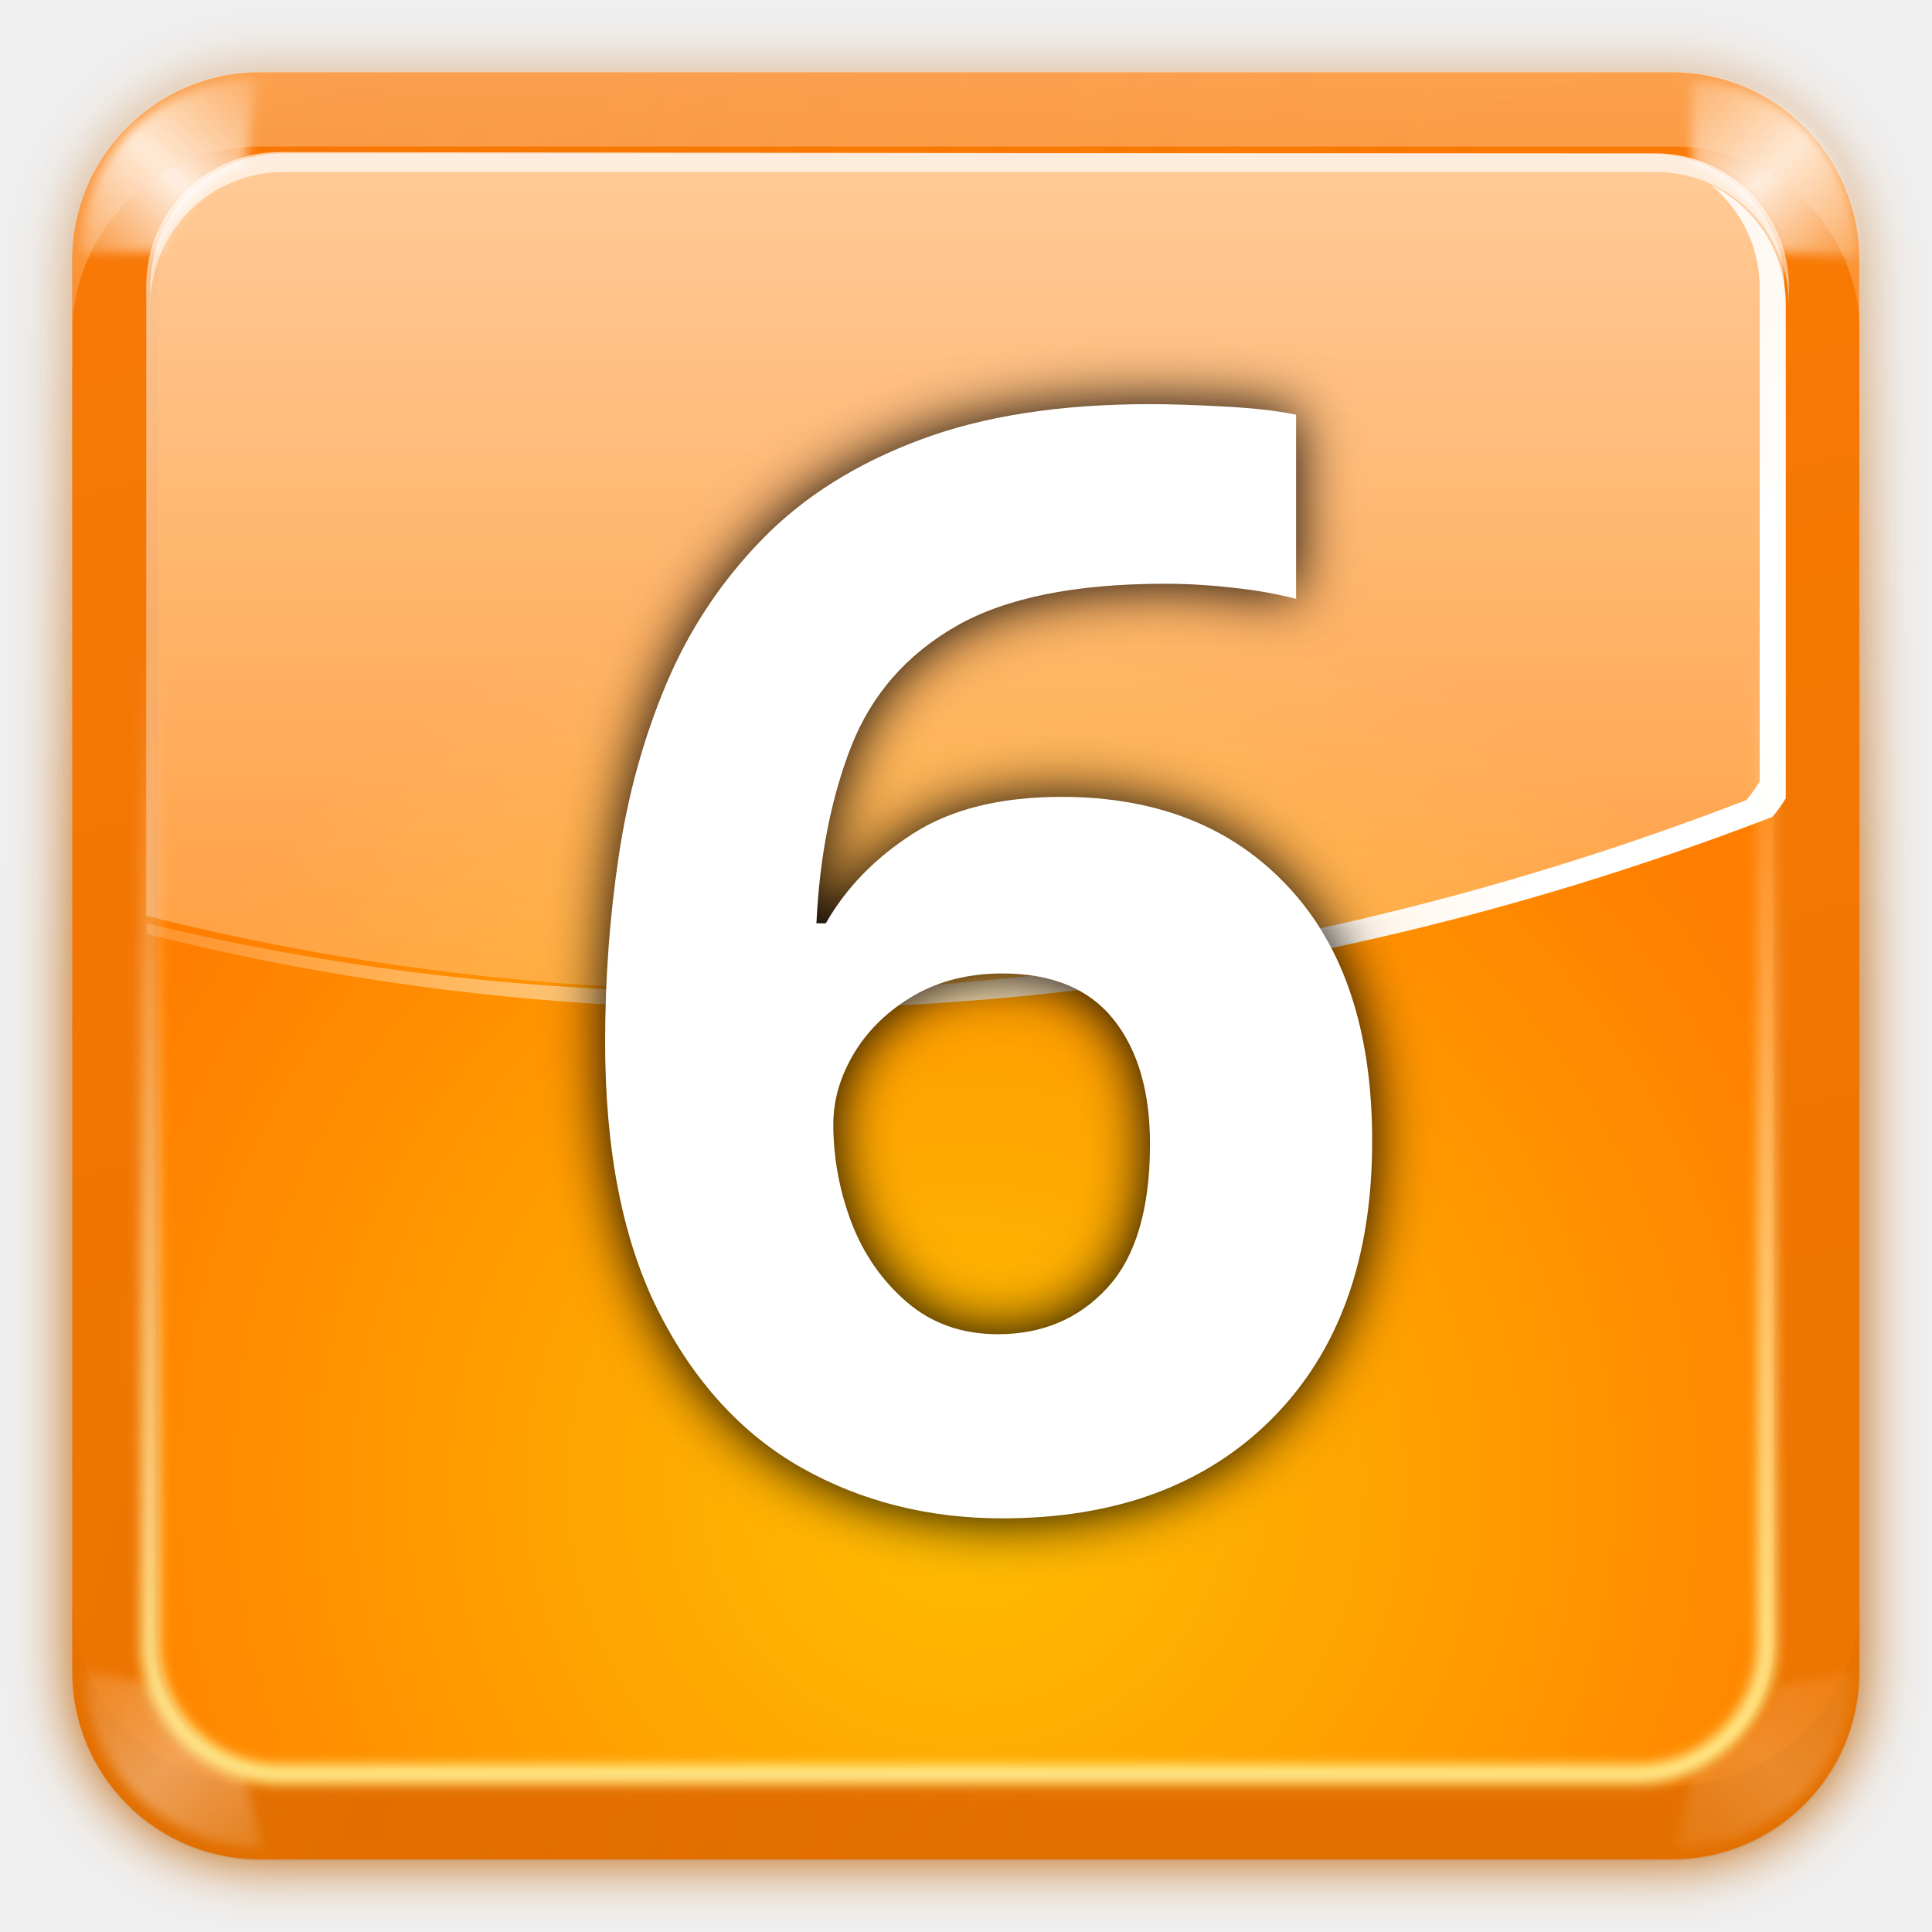
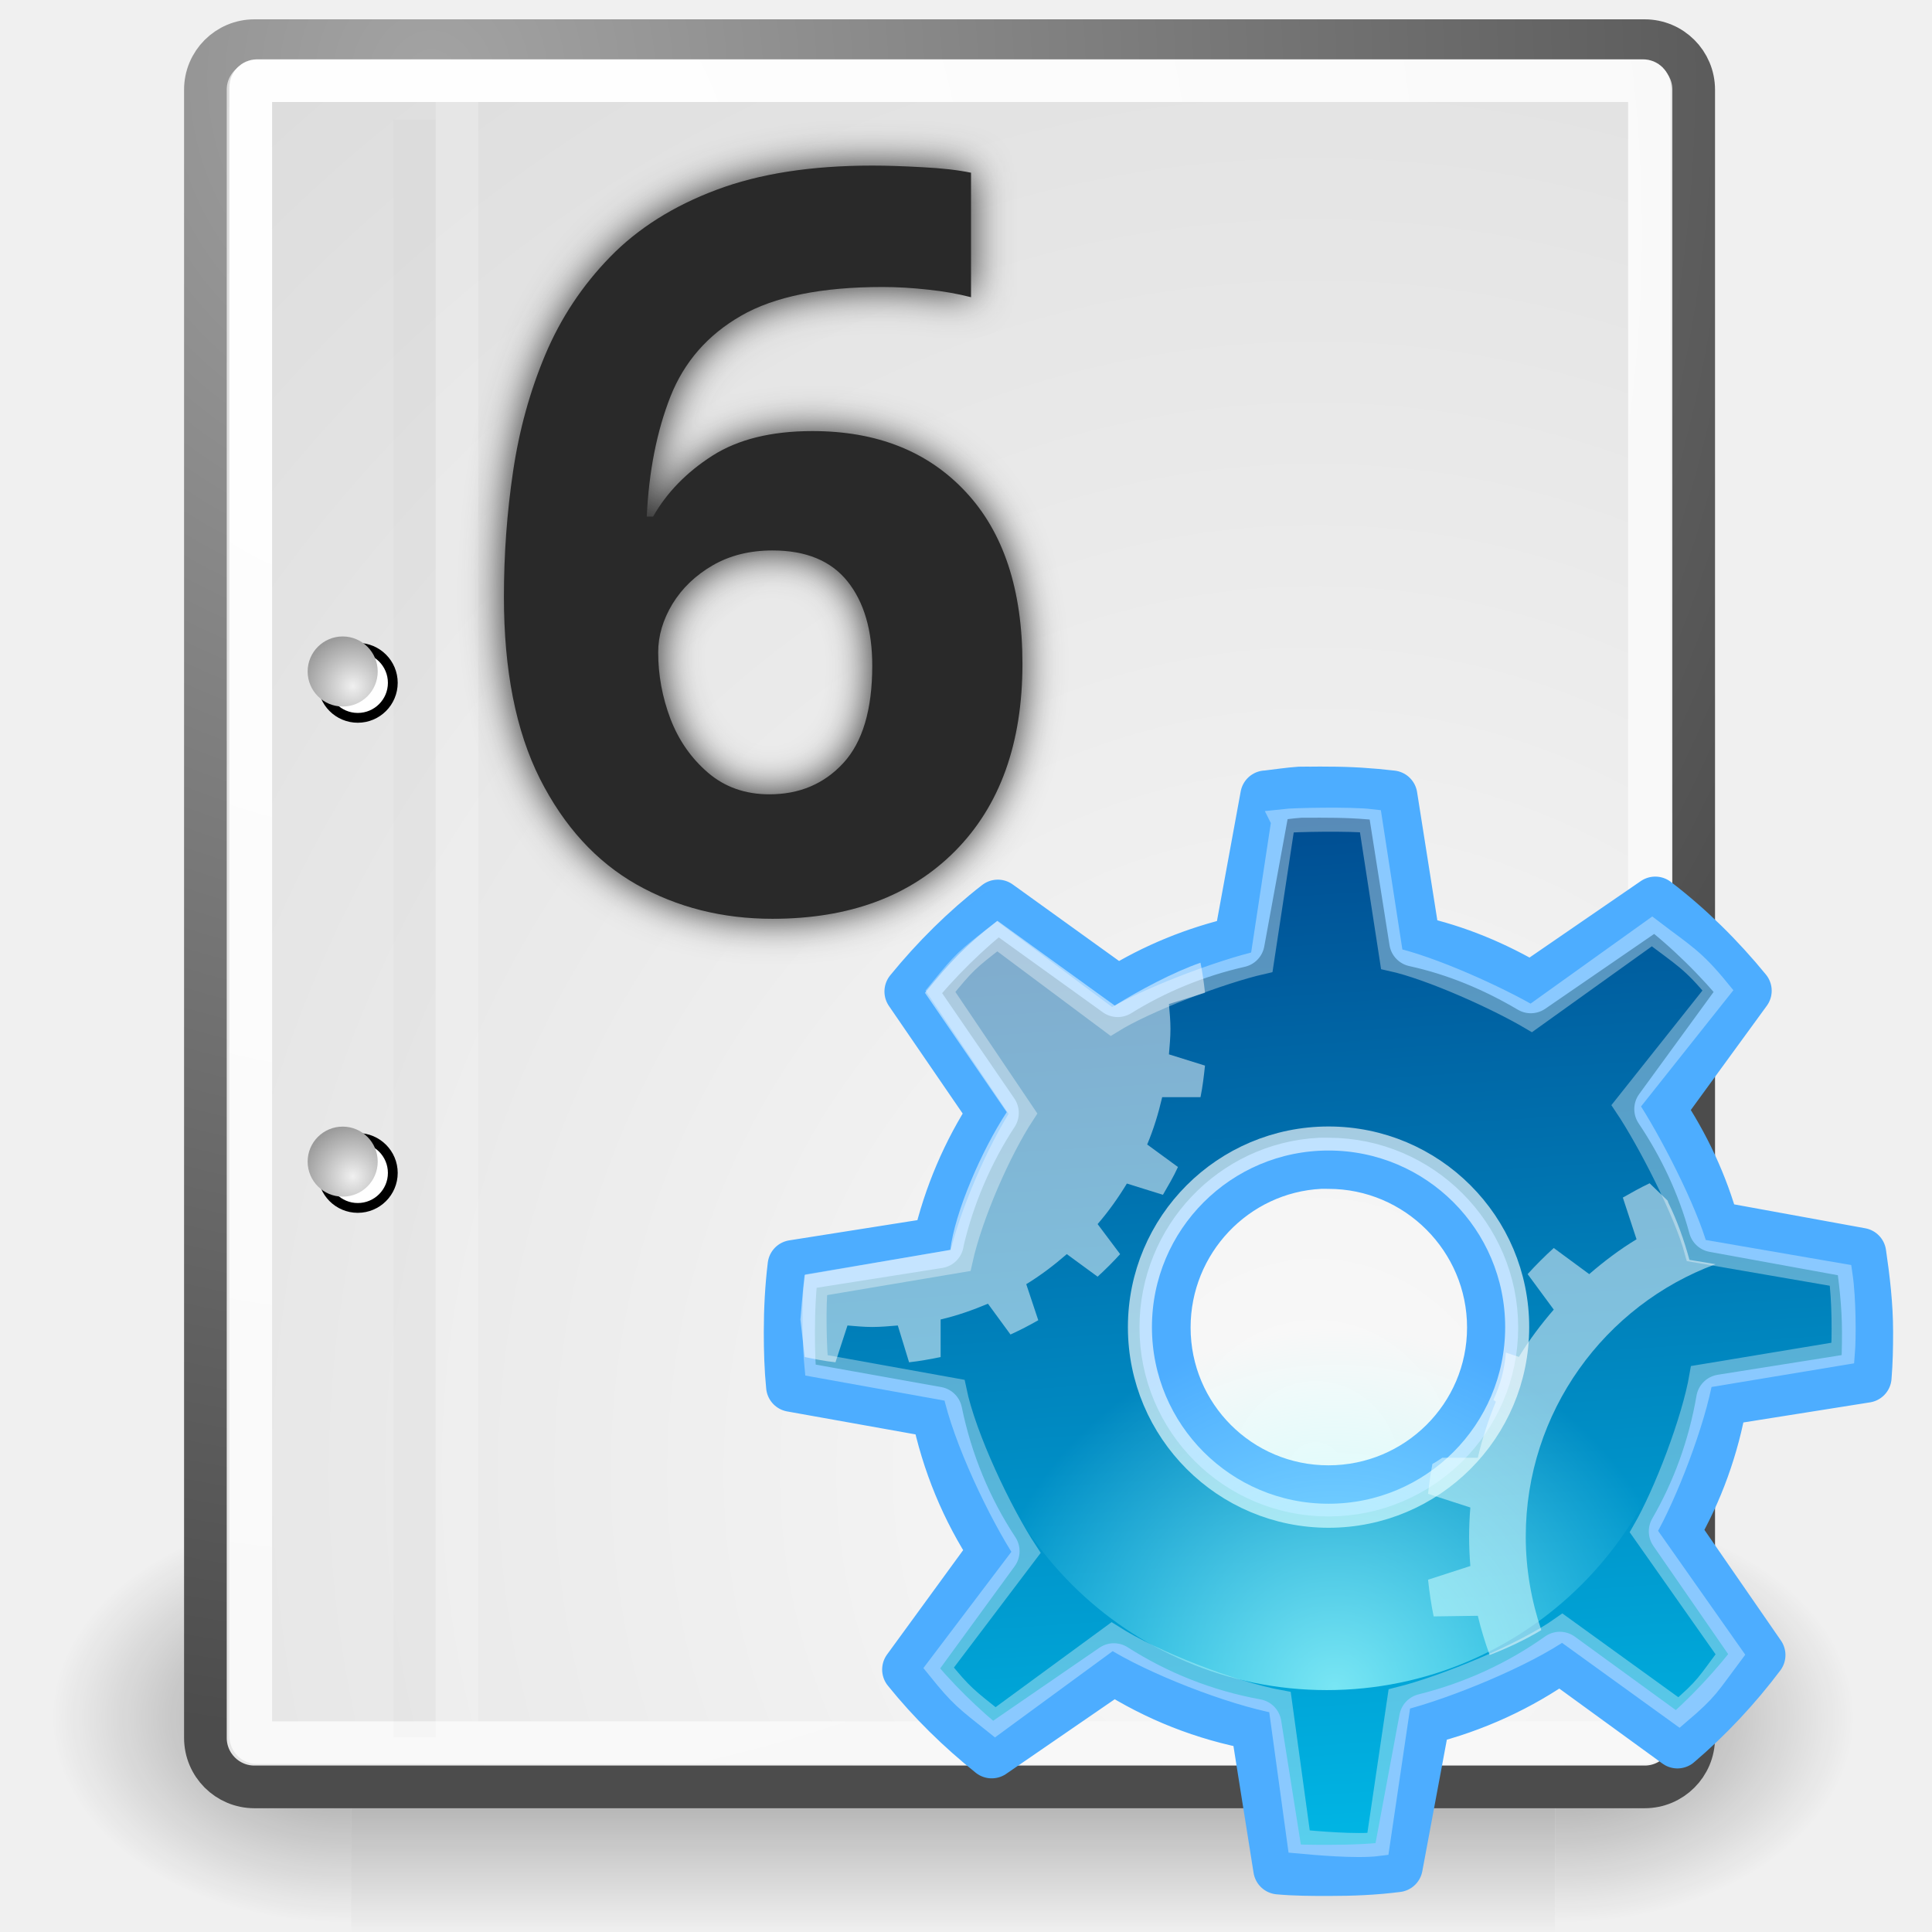
- <svg xmlns="http://www.w3.org/2000/svg" xmlns:xlink="http://www.w3.org/1999/xlink" width="100mm" height="100mm" version="1.1" viewBox="0 0 100 100" id="svg27">
-   <defs id="defs15">
-     <linearGradient id="a">
-       <stop stop-color="#fff" offset="0" id="stop1" />
-       <stop stop-color="#fff" stop-opacity="0" offset="1" id="stop2" />
-     </linearGradient>
-     <linearGradient id="linearGradient3289" x1="60.4" x2="60.4" y1="64.1" y2="-21" gradientTransform="translate(-.39 -3.51)" gradientUnits="userSpaceOnUse" xlink:href="#linearGradient6674" />
-     <linearGradient id="linearGradient6674">
-       <stop stop-color="#bf5e00" offset="0" id="stop3" />
-       <stop stop-color="#bf5e00" stop-opacity="0" offset="1" id="stop4" />
-     </linearGradient>
-     <filter id="filter3319" x="-0.04" y="-0.04" width="1.081" height="1.081">
-       <feGaussianBlur stdDeviation="1.618" id="feGaussianBlur4" />
-     </filter>
-     <linearGradient id="linearGradient6410" x1="39.7" x2="11.5" y1="114" y2="13" gradientTransform="matrix(.964 0 0 .964 -11.7 -11.7)" gradientUnits="userSpaceOnUse">
-       <stop stop-color="#ed7500" offset="0" id="stop5" />
-       <stop stop-color="#ff7b07" offset="1" id="stop6" />
-     </linearGradient>
-     <linearGradient id="linearGradient6680" x1="19.1" x2="80.1" y1="50.6" y2="66.9" gradientTransform="matrix(.964 0 0 .964 -11.7 -11.7)" gradientUnits="userSpaceOnUse" xlink:href="#linearGradient6674" />
-     <radialGradient id="radialGradient9692" cx="-64" cy="91.8" r="50.6" gradientTransform="matrix(.964 0 0 .964 11.7 -11.7)" gradientUnits="userSpaceOnUse">
-       <stop stop-color="#ffbf00" offset="0" id="stop7" />
-       <stop stop-color="#ff7e00" offset="1" id="stop8" />
-     </radialGradient>
-     <linearGradient id="linearGradient2816-2" x1="59.2" x2="59.2" y1="-31.7" y2="98.2" gradientTransform="matrix(.964 0 0 .964 -11.7 -11.7)" gradientUnits="userSpaceOnUse" xlink:href="#a" />
-     <linearGradient id="linearGradient6452" x1="21.5" x2="15.6" y1="21.7" y2="27.6" gradientTransform="translate(-.39 -3.51)" gradientUnits="userSpaceOnUse" spreadMethod="reflect" xlink:href="#a" />
-     <filter id="filter6458" x="-0.076" y="-0.073" width="1.152" height="1.145">
-       <feGaussianBlur stdDeviation=".284" id="feGaussianBlur8" />
-     </filter>
-     <linearGradient id="linearGradient6464" x1="21.5" x2="15.5" y1="21.7" y2="27.7" gradientUnits="userSpaceOnUse" spreadMethod="reflect" xlink:href="#a" />
-     <linearGradient id="linearGradient6637" x1="55.3" x2="55.3" y1="112" y2="74.9" gradientTransform="matrix(.964 0 0 .964 -11.7 -11.7)" gradientUnits="userSpaceOnUse">
-       <stop stop-color="#703700" offset="0" id="stop9" />
-       <stop stop-color="#bf5e00" stop-opacity="0" offset="1" id="stop10" />
-     </linearGradient>
-     <linearGradient id="linearGradient6470" x1="21.5" x2="14.4" y1="21.7" y2="28.9" gradientUnits="userSpaceOnUse" spreadMethod="reflect" xlink:href="#a" />
-     <linearGradient id="linearGradient6649" x1="62" x2="62" y1="15.9" y2="50.7" gradientTransform="matrix(.964 0 0 .964 -11.7 -11.7)" gradientUnits="userSpaceOnUse">
-       <stop stop-color="#ffdfbf" offset="0" id="stop11" />
-       <stop stop-color="#ffdfbf" stop-opacity="0" offset="1" id="stop12" />
-     </linearGradient>
-     <linearGradient id="linearGradient3231" x1="59.5" x2="59.5" y1="8.9" y2="47.2" gradientUnits="userSpaceOnUse" xlink:href="#a" />
-     <linearGradient id="linearGradient3233" x1="93.1" x2="31.6" y1="62.6" y2="23" gradientUnits="userSpaceOnUse" xlink:href="#a" />
-     <linearGradient id="linearGradient3243" x1="-61" x2="-59.4" y1="106" y2="45.6" gradientUnits="userSpaceOnUse">
-       <stop stop-color="#ffeb8b" offset="0" id="stop13" />
-       <stop stop-color="#fff" stop-opacity="0" offset="1" id="stop14" />
-     </linearGradient>
-     <filter id="filter3281" x="-0.015" y="-0.015" width="1.03" height="1.03">
-       <feGaussianBlur stdDeviation=".329" id="feGaussianBlur14" />
-     </filter>
-     <filter id="filter225" x="-0.092" y="-0.063" width="1.183" height="1.127" color-interpolation-filters="sRGB">
-       <feGaussianBlur stdDeviation="1.505" id="feGaussianBlur15" />
-     </filter>
-     <filter style="color-interpolation-filters:sRGB" id="filter1" x="-0.091" y="-0.064" width="1.183" height="1.127">
+ <svg xmlns="http://www.w3.org/2000/svg" xmlns:xlink="http://www.w3.org/1999/xlink" width="100mm" height="100mm" version="1.1" viewBox="0 0 100 100" id="svg36">
+   <defs id="defs22">
+     <filter id="filter1" x="-0.091" y="-0.064" width="1.183" height="1.127" color-interpolation-filters="sRGB">
      <feGaussianBlur stdDeviation="1.487" id="feGaussianBlur1" />
    </filter>
+     <linearGradient id="linearGradient3120">
+       <stop offset="0" id="stop1" />
+       <stop stop-opacity="0" offset="1" id="stop2" />
+     </linearGradient>
+     <linearGradient id="linearGradient6715" x1="303" x2="303" y1="367" y2="610" gradientTransform="matrix(2.77 0 0 1.97 -1892 -873)" gradientUnits="userSpaceOnUse">
+       <stop stop-opacity="0" offset="0" id="stop3" />
+       <stop offset=".5" id="stop4" />
+       <stop stop-opacity="0" offset="1" id="stop5" />
+     </linearGradient>
+     <radialGradient id="radialGradient6717" cx="606" cy="487" r="117" gradientTransform="matrix(2.77 0 0 1.97 -1892 -873)" gradientUnits="userSpaceOnUse" xlink:href="#linearGradient3120" />
+     <radialGradient id="radialGradient6719" cx="606" cy="487" r="117" gradientTransform="matrix(-2.77 0 0 1.97 113 -873)" gradientUnits="userSpaceOnUse" xlink:href="#linearGradient3120" />
+     <radialGradient id="radialGradient15658" cx="34" cy="35.7" r="86.7" gradientTransform="matrix(8.02 0 0 8.69 -14.2 -23.1)" gradientUnits="userSpaceOnUse">
+       <stop stop-color="#fafafa" offset="0" id="stop6" />
+       <stop stop-color="#bbb" offset="1" id="stop7" />
+     </radialGradient>
+     <radialGradient id="radialGradient15656" cx="8.82" cy="3.76" r="37.8" gradientTransform="matrix(8.08 0 0 8.62 13.8 -17.7)" gradientUnits="userSpaceOnUse">
+       <stop stop-color="#a3a3a3" offset="0" id="stop8" />
+       <stop stop-color="#4c4c4c" offset="1" id="stop9" />
+     </radialGradient>
+     <radialGradient id="radialGradient15668" cx="8.14" cy="7.27" r="38.2" gradientTransform="matrix(8.08 0 0 8.62 13.8 -17.7)" gradientUnits="userSpaceOnUse">
+       <stop stop-color="#fff" offset="0" id="stop10" />
+       <stop stop-color="#f8f8f8" offset="1" id="stop11" />
+     </radialGradient>
+     <radialGradient id="radialGradient2283" cx="20.9" cy="115" r="5.26" gradientTransform="matrix(.23 0 0 .23 4.61 3.98)" gradientUnits="userSpaceOnUse">
+       <stop stop-color="#F0F0F0" offset="0" id="stop12" />
+       <stop stop-color="#9a9a9a" offset="1" id="stop13" />
+     </radialGradient>
+     <radialGradient id="radialGradient2285" cx="20.9" cy="64.6" r="5.26" gradientTransform="matrix(.23 0 0 .23 4.61 3.98)" gradientUnits="userSpaceOnUse">
+       <stop stop-color="#F0F0F0" offset="0" id="stop14" />
+       <stop stop-color="#9a9a9a" offset="1" id="stop15" />
+     </radialGradient>
+     <linearGradient id="linearGradient3773" x1="381" x2="400" y1="12.2" y2="296" gradientTransform="matrix(.944 0 0 .944 463 149)" gradientUnits="userSpaceOnUse">
+       <stop stop-color="#004c91" offset="0" id="stop16" />
+       <stop stop-color="#00d7ff" offset="1" id="stop17" />
+     </linearGradient>
+     <linearGradient id="linearGradient3" x1="720" x2="941" y1="264" y2="264" gradientTransform="matrix(3.27 0 0 3.27 764 -250)" gradientUnits="userSpaceOnUse">
+       <stop stop-color="#4dadff" offset="0" id="stop18" />
+       <stop stop-color="#0000c0" offset=".263" id="stop19" />
+       <stop stop-color="#4dadff" offset="1" id="stop20" />
+     </linearGradient>
+     <radialGradient id="radialGradient3970-8-3" cx="393" cy="808" r="16.2" gradientTransform="matrix(4.34 0 0 4.34 -876 -3175)" gradientUnits="userSpaceOnUse">
+       <stop stop-color="#a8ffff" stop-opacity=".718" offset="0" id="stop21" />
+       <stop stop-color="#a8ffff" stop-opacity="0" offset="1" id="stop22" />
+     </radialGradient>
+     <linearGradient id="linearGradient14853" x1="50.01" x2="63.5" y1="99.98" gradientTransform="matrix(3.26869,0,0,3.268851,763.5106,-250.1769)" gradientUnits="userSpaceOnUse">
+       <stop stop-color="#37a3ff" offset="0" id="stop7-4" style="stop-color:#4dadff;stop-opacity:1" />
+       <stop stop-color="#000091" offset=".263" id="stop9-8" style="stop-color:#0000c0;stop-opacity:1" />
+       <stop stop-color="#37a3ff" offset="1" id="stop11-7" style="stop-color:#4dadff;stop-opacity:1" />
+     </linearGradient>
+     <radialGradient id="radialGradient3970-8" cx="393.3" cy="808.2" r="16.25" gradientTransform="matrix(4.340868,0,0,4.341082,-875.5931,-3174.519)" gradientUnits="userSpaceOnUse">
+       <stop stop-color="#a8ffff" stop-opacity=".718" offset="0" id="stop23" />
+       <stop stop-color="#a8ffff" stop-opacity="0" offset="1" id="stop25" />
+     </radialGradient>
+     <linearGradient id="linearGradient6715-0" y2="609.51" gradientUnits="userSpaceOnUse" x2="302.86" gradientTransform="matrix(2.7744,0,0,1.9697,-1892.2,-872.89)" y1="366.65" x1="302.86">
+       <stop id="stop5050" style="stop-color:black;stop-opacity:0" offset="0" />
+       <stop id="stop5056" style="stop-color:black" offset=".5" />
+       <stop id="stop5052" style="stop-color:black;stop-opacity:0" offset="1" />
+     </linearGradient>
+     <radialGradient id="radialGradient6717-9" xlink:href="#linearGradient3120" gradientUnits="userSpaceOnUse" cy="486.65" cx="605.71" gradientTransform="matrix(2.7744,0,0,1.9697,-1891.6,-872.89)" r="117.14" />
+     <radialGradient id="radialGradient6719-6" xlink:href="#linearGradient3120" gradientUnits="userSpaceOnUse" cy="486.65" cx="605.71" gradientTransform="matrix(-2.7744,0,0,1.9697,112.76,-872.89)" r="117.14" />
+     <radialGradient id="radialGradient15658-5" gradientUnits="userSpaceOnUse" cy="35.737" cx="33.967" gradientTransform="matrix(8.018478,0,0,8.691437,-14.19716,-23.12076)" r="86.708">
+       <stop id="stop260" style="stop-color:#fafafa" offset="0" />
+       <stop id="stop261" style="stop-color:#bbbbbb" offset="1" />
+     </radialGradient>
+     <radialGradient id="radialGradient15656-6" gradientUnits="userSpaceOnUse" cy="3.756" cx="8.824" gradientTransform="matrix(8.083428,0,0,8.622146,13.79977,-17.72398)" r="37.752">
+       <stop id="stop270" style="stop-color:#a3a3a3" offset="0" />
+       <stop id="stop271" style="stop-color:#4c4c4c" offset="1" />
+     </radialGradient>
+     <radialGradient id="radialGradient15668-1" gradientUnits="userSpaceOnUse" cy="7.268" cx="8.144" gradientTransform="matrix(8.083428,0,0,8.622146,13.79977,-17.72398)" r="38.159">
+       <stop id="stop15664" style="stop-color:#ffffff" offset="0" />
+       <stop id="stop15666" style="stop-color:#f8f8f8" offset="1" />
+     </radialGradient>
+     <radialGradient id="radialGradient2283-1" gradientUnits="userSpaceOnUse" cx="20.892" cy="114.57" r="5.256" gradientTransform="matrix(0.2297,0,0,0.2297,4.6135,3.9798)">
+       <stop id="stop15566" style="stop-color:#F0F0F0" offset="0" />
+       <stop id="stop15568" style="stop-color:#9a9a9a" offset="1" />
+     </radialGradient>
+     <radialGradient id="radialGradient2285-5" gradientUnits="userSpaceOnUse" cx="20.892" cy="64.568" r="5.257" gradientTransform="matrix(0.2297,0,0,0.2297,4.6135,3.9798)">
+       <stop id="stop15573" style="stop-color:#F0F0F0" offset="0" />
+       <stop id="stop15575" style="stop-color:#9a9a9a" offset="1" />
+     </radialGradient>
+     <linearGradient id="linearGradient3773-9" y2="296.077" gradientUnits="userSpaceOnUse" x2="399.815" gradientTransform="matrix(0.9435935,0,0,0.9435935,462.7199,149.2096)" y1="12.23" x1="380.808">
+       <stop id="stop53300" style="stop-color:#004c91;stop-opacity:1;" offset="0" />
+       <stop id="stop53302" style="stop-color:#00d7ff;stop-opacity:1;" offset="1" />
+     </linearGradient>
+     <linearGradient xlink:href="#linearGradient14853-4" id="linearGradient3-8" x1="720.005" y1="264.056" x2="940.927" y2="264.056" gradientUnits="userSpaceOnUse" />
+     <linearGradient id="linearGradient14853-4" x1="50.01" x2="63.5" y1="99.98" gradientTransform="matrix(3.26869,0,0,3.268851,763.5106,-250.1769)" gradientUnits="userSpaceOnUse">
+       <stop stop-color="#37a3ff" offset="0" id="stop7-8" style="stop-color:#4dadff;stop-opacity:1" />
+       <stop stop-color="#000091" offset=".263" id="stop9-1" style="stop-color:#0000c0;stop-opacity:1" />
+       <stop stop-color="#37a3ff" offset="1" id="stop11-0" style="stop-color:#4dadff;stop-opacity:1" />
+     </linearGradient>
+     <radialGradient id="radialGradient3970-8-30" cx="393.3" cy="808.2" r="16.25" gradientTransform="matrix(4.340868,0,0,4.341082,-875.5931,-3174.519)" gradientUnits="userSpaceOnUse">
+       <stop stop-color="#a8ffff" stop-opacity=".718" offset="0" id="stop23-4" />
+       <stop stop-color="#a8ffff" stop-opacity="0" offset="1" id="stop25-4" />
+     </radialGradient>
  </defs>
-   <rect transform="matrix(.964 0 0 .964 -11.3 -8.29)" x="15.6" y="12.5" width="96" height="96" rx="10.1" fill="url(#linearGradient3289)" filter="url(#filter3319)" id="rect15" />
-   <g stroke-width=".964" id="g18">
-     <rect x="3.74" y="3.74" width="92.5" height="92.5" rx="9.71" fill="url(#linearGradient6410)" id="rect16" />
-     <rect x="3.74" y="3.74" width="92.5" height="92.5" rx="9.71" fill="url(#linearGradient6680)" opacity=".083" id="rect17" />
-     <rect transform="scale(-1,1)" x="-91.8" y="8.19" width="83.6" height="83.6" rx="6.75" fill="url(#radialGradient9692)" id="rect18" />
-     <path d="m14.5 7.87c-3.85 0-6.93 3.08-6.93 6.93v32.6c27.9 7.04 57.4 4.22 84.1-6.05 0.272-0.321 0.506-0.648 0.693-0.964v-25.5c0-3.85-3.08-6.93-6.93-6.93z" fill="url(#linearGradient2816-2)" id="path18" />
+   <g id="g4" transform="matrix(0.2645833,0,0,0.2645833,-0.1980492,0.1675148)">
+     <g id="g6707" transform="matrix(0.1757739,0,0,0.1742128,343.5451,320.446)">
+       <rect id="rect6709" style="color:#000000;opacity:0.402;fill:url(#linearGradient6715-0)" height="478.36" width="1339.6" y="-150.7" x="-1559.3" />
+       <path id="path6711" style="color:#000000;opacity:0.402;fill:url(#radialGradient6717-9)" d="m -219.62,-150.68 v 478.33 c 142.88,0.9 345.4,-107.17 345.4,-239.2 0,-132.02 -159.44,-239.13 -345.4,-239.13 z" />
+       <path id="path6713" style="color:#000000;opacity:0.402;fill:url(#radialGradient6719-6)" d="m -1559.3,-150.68 v 478.33 c -142.8,0.9 -345.4,-107.17 -345.4,-239.2 0,-132.02 159.5,-239.13 345.4,-239.13 z" />
+     </g>
+     <rect id="rect15391" style="color:#000000;display:block;fill:url(#radialGradient15658-5);stroke:url(#radialGradient15656-6);stroke-width:8.348;stroke-linecap:round;stroke-linejoin:round" ry="9.592" height="341.613" width="291.148" y="7.321" x="40.932" />
+     <rect id="rect15660" style="color:#000000;display:block;fill:none;stroke:url(#radialGradient15668-1);stroke-width:8.348;stroke-linecap:round;stroke-linejoin:round" rx="1.244" ry="1.244" height="325.134" width="273.625" y="15.147" x="49.802" />
+     <g id="g2270" transform="matrix(8.348321,0,0,8.348321,-8.800392,-23.4379)">
+       <g id="g1440" style="fill:#ffffff;stroke:#000000" transform="matrix(0.2297,0,0,0.2297,4.9671,4.245)">
+         <path id="path1448" d="m 23.428,113.07 c 0,1.97 -1.6,3.57 -3.573,3.57 -1.974,0 -3.573,-1.6 -3.573,-3.57 0,-1.97 1.6,-3.57 3.573,-3.57 1.973,0 3.573,1.6 3.573,3.57 z" />
+         <path id="path1456" d="m 23.428,63.07 c 0,1.973 -1.6,3.573 -3.573,3.573 -1.974,0 -3.573,-1.6 -3.573,-3.573 0,-1.974 1.6,-3.573 3.573,-3.573 1.973,0 3.573,1.6 3.573,3.573 z" />
+       </g>
+       <path id="path15570" style="fill:url(#radialGradient2283-1)" d="m 9.995,29.952 c 0,0.454 -0.367,0.821 -0.821,0.821 -0.454,0 -0.821,-0.368 -0.821,-0.821 0,-0.453 0.367,-0.82 0.821,-0.82 0.453,0 0.821,0.367 0.821,0.82 z" />
+       <path id="path15577" style="fill:url(#radialGradient2285-5)" d="m 9.995,18.467 c 0,0.453 -0.367,0.821 -0.821,0.821 -0.454,0 -0.821,-0.368 -0.821,-0.821 0,-0.453 0.367,-0.821 0.821,-0.821 0.453,0 0.821,0.368 0.821,0.821 z" />
+     </g>
+     <path id="path15672" style="fill:none;stroke:#000000;stroke-width:8.253;stroke-opacity:0.018" d="M 81.859,22.747 V 339.207" />
+     <path id="path15674" style="fill:none;stroke:#ffffff;stroke-width:8.348;stroke-opacity:0.205" d="M 90.157,18.792 V 336.178" />
+     <g id="g3" transform="translate(-569.8359,-4.261593)">
+       <path id="path3243" style="color:#000000;fill:url(#linearGradient3773-9);stroke:url(#linearGradient3-8);stroke-width:10;stroke-linecap:round;stroke-linejoin:round;stroke-dasharray:none" d="m 824.942,158.605 c -2.229,0.152 -4.392,0.497 -6.573,0.747 h -0.15 l -5.229,28.532 c -8.52,1.941 -16.537,5.234 -23.75,9.71 L 765.786,180.713 c -6.341,4.922 -12.109,10.663 -17.179,16.88 l 16.282,23.753 c -4.944,7.551 -8.661,16.18 -10.755,25.245 v 0.146 l -28.382,4.481 c -0.519,4.241 -0.747,8.619 -0.747,12.996 0,3.583 0.099,7.119 0.448,10.608 l 28.382,5.078 c 2.019,9.855 5.853,19.062 11.203,27.187 l -16.88,23.153 c 4.834,6.004 10.415,11.468 16.432,16.283 l 23.902,-16.429 c 8.351,5.327 17.675,9.065 27.784,10.904 l 4.481,28.231 c 3.183,0.292 6.451,0.301 9.71,0.301 4.603,0 9,-0.174 13.443,-0.748 l 5.379,-28.833 c 9.597,-2.384 18.61,-6.531 26.439,-12.098 l 23.007,16.73 c 5.962,-5.073 11.421,-10.909 16.133,-17.176 l -16.73,-24.201 c 4.528,-7.824 7.669,-16.457 9.258,-25.692 l 28.235,-4.481 c 0.244,-2.948 0.296,-5.802 0.296,-8.816 0,-5.229 -0.607,-10.358 -1.345,-15.385 l -28.677,-5.229 c -2.248,-8.299 -5.939,-16.043 -10.608,-23.002 l 16.88,-23.155 c -5.233,-6.398 -11.2,-12.31 -17.778,-17.328 l -24.347,16.73 c -6.997,-4.139 -14.529,-7.314 -22.706,-9.112 l -4.481,-28.382 c -4.081,-0.48 -8.191,-0.747 -12.399,-0.747 -1.138,0 -2.309,-0.036 -3.437,0 -0.55,0.017 -1.091,-0.032 -1.641,0 -0.15,0.009 -0.301,-0.01 -0.447,0 z m 3.884,72.599 c 0.545,-0.028 1.086,0 1.641,0 17.684,0 32.115,14.435 32.115,32.119 0,17.679 -14.43,31.964 -32.115,31.964 -17.684,0 -31.969,-14.285 -31.969,-31.964 0,-17.129 13.41,-31.259 30.328,-32.119 z" />
+       <circle id="path3283" style="color:#000000;opacity:0.648;fill:none;stroke:#ffffff;stroke-width:4.702" cx="830.486" cy="263.252" r="36.901" />
+       <path id="path3285" style="color:#000000;opacity:0.347;fill:none;stroke:#ffffff;stroke-width:4.702" d="m 821.631,164.253 -4.199,27.624 c -7.989,1.819 -22.682,7.383 -29.439,11.579 l -22.334,-16.67 c -5.943,4.614 -6.35,4.927 -11.102,10.754 l 16.147,23.948 c -4.631,7.081 -10.2,19.701 -12.198,28.72 l -28.296,4.768 c -0.487,3.973 -0.253,12.479 0.075,15.747 l 27.028,4.871 c 1.892,9.239 8.971,24.107 13.988,31.724 l -17.092,22.584 c 4.531,5.624 5.438,6.141 11.078,10.655 l 22.852,-16.744 c 7.833,4.994 23.374,11.068 32.848,12.794 l 3.747,27.276 c 2.986,0.273 11.233,1.034 15.399,0.498 l 4.199,-28.395 c 8.995,-2.238 24.54,-8.619 31.875,-13.838 l 22.833,16.495 c 5.591,-4.758 5.642,-5.473 10.058,-11.351 l -16.918,-24.046 c 4.246,-7.335 9.738,-21.681 11.228,-30.337 l 27.699,-4.594 c 0.23,-2.765 0.245,-10.462 -0.447,-15.178 l -28.221,-4.867 c -2.106,-7.782 -9.338,-21.798 -13.716,-28.325 l 17.938,-22.58 c -4.904,-5.998 -6.729,-6.821 -12.893,-11.525 l -23.623,16.919 c -6.559,-3.88 -19.64,-9.794 -27.304,-11.479 l -4.171,-27.028 c -3.827,-0.45 -14.858,-0.25 -17.04,0 z" />
+       <path id="path3767" style="color:#000000;opacity:0.5;fill:#ffffff;stroke-width:4.702" d="m 765.711,183.759 c -6.34,4.922 -9.11,7.875 -14.179,14.092 l 15.998,23.344 c -4.944,7.518 -10.149,19.593 -11.038,26.938 l -28.506,4.909 c -0.324,2.647 -0.817,8.713 -0.817,8.713 l 0.831,7.345 c 2.011,0.418 3.951,0.804 6.025,1.03 l 2.351,-7.199 c 1.617,0.132 3.195,0.292 4.849,0.292 1.651,0 3.378,-0.16 4.996,-0.292 l 2.204,7.199 c 2.075,-0.226 4.16,-0.611 6.171,-1.03 v -7.345 c 3.224,-0.752 6.263,-1.824 9.257,-3.084 l 4.41,6.023 c 1.89,-0.856 3.644,-1.768 5.435,-2.793 l -2.351,-7.053 c 2.807,-1.702 5.464,-3.738 7.932,-5.877 l 6.028,4.41 c 1.528,-1.396 3.014,-2.878 4.406,-4.41 l -4.406,-5.877 c 2.135,-2.473 4.025,-5.125 5.727,-7.932 l 7.053,2.201 c 1.025,-1.791 2.088,-3.545 2.939,-5.435 l -6.023,-4.406 c 1.265,-2.995 2.186,-6.033 2.939,-9.258 h 7.495 c 0.414,-2.012 0.654,-4.095 0.879,-6.174 l -7.053,-2.201 c 0.136,-1.617 0.296,-3.348 0.296,-4.998 0,-1.65 -0.16,-3.23 -0.296,-4.849 l 7.053,-2.204 c -0.212,-1.974 -0.494,-3.959 -0.879,-5.877 -5.398,1.877 -12.004,5.422 -16.781,8.386 z" />
+       <path id="path3770" style="color:#000000;opacity:0.5;fill:#ffffff;stroke-width:4.702" d="m 893.294,235.109 c -1.806,0.851 -3.512,1.815 -5.238,2.798 l 2.68,8.158 c -3.277,1.984 -6.371,4.326 -9.254,6.818 l -6.94,-5.111 c -1.787,1.627 -3.489,3.324 -5.111,5.111 l 5.111,6.94 c -2.492,2.882 -4.829,5.976 -6.818,9.254 l -2.558,-0.851 c -0.221,3.291 -1.11,6.399 -2.436,9.254 l 0.489,0.362 c -1.472,3.494 -2.657,7.199 -3.531,10.96 h -6.94 c -0.639,0.4 -1.27,0.87 -1.947,1.218 -0.367,1.951 -0.635,3.842 -0.851,5.84 l 8.275,2.68 c -0.155,1.885 -0.24,3.795 -0.24,5.722 0,1.928 0.085,3.837 0.24,5.722 l -8.275,2.68 c 0.263,2.417 0.611,4.834 1.096,7.18 l 8.642,-0.122 c 0.602,2.586 1.425,5.21 2.313,7.674 3.503,-1.354 6.931,-2.962 10.105,-4.871 -1.933,-5.718 -3.042,-11.891 -3.042,-18.262 0,-24.441 15.479,-45.313 37.132,-53.325 l -5.111,-0.851 c -1.049,-3.87 -2.407,-7.66 -4.142,-11.205 -0.047,-0.103 -0.066,-0.259 -0.118,-0.362 l -0.244,-0.244 z" />
+       <ellipse cx="830.138" cy="263.714" fill="url(#radialGradient3970-8)" stroke-width="4.341" id="ellipse39" style="fill:url(#radialGradient3970-8-30)" rx="70.541" ry="70.545" />
+     </g>
  </g>
-   <path transform="matrix(.964 0 0 .964 -11.3 -8.29)" d="m25.5 12.8c-4.69 0-9.4 3.57-9.4 9.4l4.27-0.059c0.452-2.13 2.85-4.27 4.53-4.6z" fill="url(#linearGradient6452)" filter="url(#filter6458)" opacity=".888" id="path19" />
-   <path transform="matrix(-.964 0 0 .964 112 -11.7)" d="m25.4 16.5c-4.69 0-8.97 3.66-8.97 9.48l4.35-0.315c0.452-2.13 2.85-4.27 4.53-4.6z" fill="url(#linearGradient6464)" filter="url(#filter6458)" opacity=".869" id="path20" />
-   <path d="m3.74 82.7v3.88c0 5.38 4.34 9.72 9.72 9.72h73.1c5.38 0 9.72-4.34 9.72-9.72v-3.88c0 5.38-4.34 9.72-9.72 9.72h-73.1c-5.38 0-9.72-4.34-9.72-9.72z" fill="url(#linearGradient6637)" opacity=".083" stroke-width=".964" id="path21" />
-   <path transform="matrix(.964 0 0 -.964 -11.7 112)" d="m26.2 17c-4.69 0-9.48 3.66-9.48 9.48l4.01-0.825c0.452-2.13 2.85-4.27 4.53-4.6z" fill="url(#linearGradient6470)" filter="url(#filter6458)" opacity=".326" id="path22" />
-   <path transform="matrix(-.964 0 0 -.964 112 112)" d="m26.2 17c-4.69 0-9.48 3.66-9.48 9.48l4.01-0.825c0.452-2.13 2.85-4.27 4.53-4.6z" fill="url(#linearGradient6470)" filter="url(#filter6458)" opacity=".176" id="path23" />
-   <path d="m3.74 17.3v-3.88c0-5.38 4.34-9.72 9.72-9.72h73.1c5.38 0 9.72 4.34 9.72 9.72v3.88c0-5.38-4.34-9.72-9.72-9.72h-73.1c-5.38 0-9.72 4.34-9.72 9.72z" fill="url(#linearGradient6649)" opacity=".389" stroke-width=".964" id="path24" />
-   <g transform="matrix(.964 0 0 .964 -11.7 -12.6)" id="g26">
-     <path d="m27.4 21.3c-3.99 0-7.19 3.2-7.19 7.19v1c0-3.99 3.2-7.19 7.19-7.19h73.6c3.99 0 7.19 3.2 7.19 7.19v-1c0-3.99-3.2-7.19-7.19-7.19z" fill="url(#linearGradient3231)" id="path25" />
-     <path d="m104 23c1.6 1.32 2.62 3.29 2.62 5.53v26.5c-0.193 0.328-0.437 0.667-0.719 1-27.2 10.5-57.3 13.5-85.9 6.62v0.562c29 7.31 59.6 4.38 87.3-6.28 0.282-0.333 0.525-0.672 0.719-1v-26.5c0-2.85-1.64-5.27-4.03-6.44z" fill="url(#linearGradient3233)" id="path26" />
+   <g transform="matrix(.676 0 0 .676 4.91 -5.57)" fill="#292929" font-family="Ubuntu" font-size="78.8px" font-weight="bold" stroke-width=".492" id="g36">
+     <text x="28.554" y="77.809" filter="url(#filter1)" style="font-variant-caps:normal;font-variant-east-asian:normal;font-variant-ligatures:normal;font-variant-numeric:normal;line-height:1.25" xml:space="preserve" id="text35">
+       <tspan x="28.554" y="77.809" fill="#292929" font-family="Ubuntu" font-size="78.8px" font-weight="bold" stroke-width=".492" style="font-variant-caps:normal;font-variant-east-asian:normal;font-variant-ligatures:normal;font-variant-numeric:normal" id="tspan35">6</tspan>
+     </text>
+     <text x="28.554" y="77.809" style="font-variant-caps:normal;font-variant-east-asian:normal;font-variant-ligatures:normal;font-variant-numeric:normal;line-height:1.25" xml:space="preserve" id="text36">
+       <tspan x="28.554" y="77.809" fill="#292929" font-family="Ubuntu" font-size="78.8px" font-weight="bold" stroke-width=".492" style="font-variant-caps:normal;font-variant-east-asian:normal;font-variant-ligatures:normal;font-variant-numeric:normal" id="tspan36">6</tspan>
+     </text>
  </g>
-   <rect transform="matrix(-.964 0 0 .964 -11.7 -11.7)" x="-107" y="20.6" width="86.8" height="86.8" rx="7" fill="none" filter="url(#filter3281)" stroke="url(#linearGradient3243)" stroke-linecap="round" stroke-linejoin="round" id="rect26" />
-   <text x="28.554" y="77.809" fill="#ffffff" font-family="Ubuntu" font-size="78.8px" font-weight="bold" stroke-width="0.492" style="line-height:1.25;font-variant-ligatures:normal;font-variant-caps:normal;font-variant-numeric:normal;font-variant-east-asian:normal;fill:#000000;fill-opacity:1;filter:url(#filter1)" xml:space="preserve" id="text1">
-     <tspan x="28.554" y="77.809" fill="#ffffff" font-family="Ubuntu" font-size="78.8px" font-weight="bold" stroke-width="0.492" style="font-variant-ligatures:normal;font-variant-caps:normal;font-variant-numeric:normal;font-variant-east-asian:normal;fill:#000000;fill-opacity:1" id="tspan1">6</tspan>
-   </text>
-   <text x="28.554" y="77.809" fill="#ffffff" font-family="Ubuntu" font-size="78.8px" font-weight="bold" stroke-width="0.492" style="line-height:1.25;font-variant-ligatures:normal;font-variant-caps:normal;font-variant-numeric:normal;font-variant-east-asian:normal" xml:space="preserve" id="text27">
-     <tspan x="28.554" y="77.809" fill="#ffffff" font-family="Ubuntu" font-size="78.8px" font-weight="bold" stroke-width="0.492" style="font-variant-ligatures:normal;font-variant-caps:normal;font-variant-numeric:normal;font-variant-east-asian:normal" id="tspan27">6</tspan>
-   </text>
</svg>
